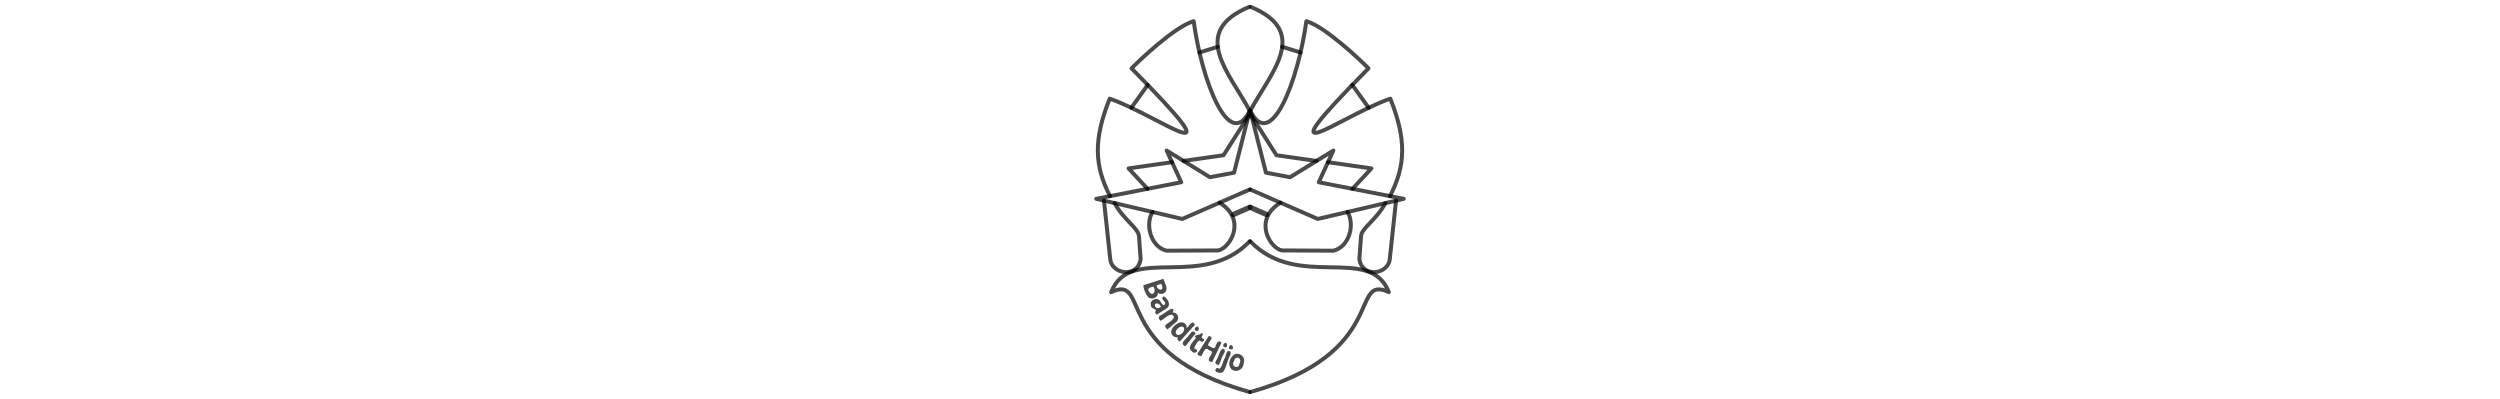
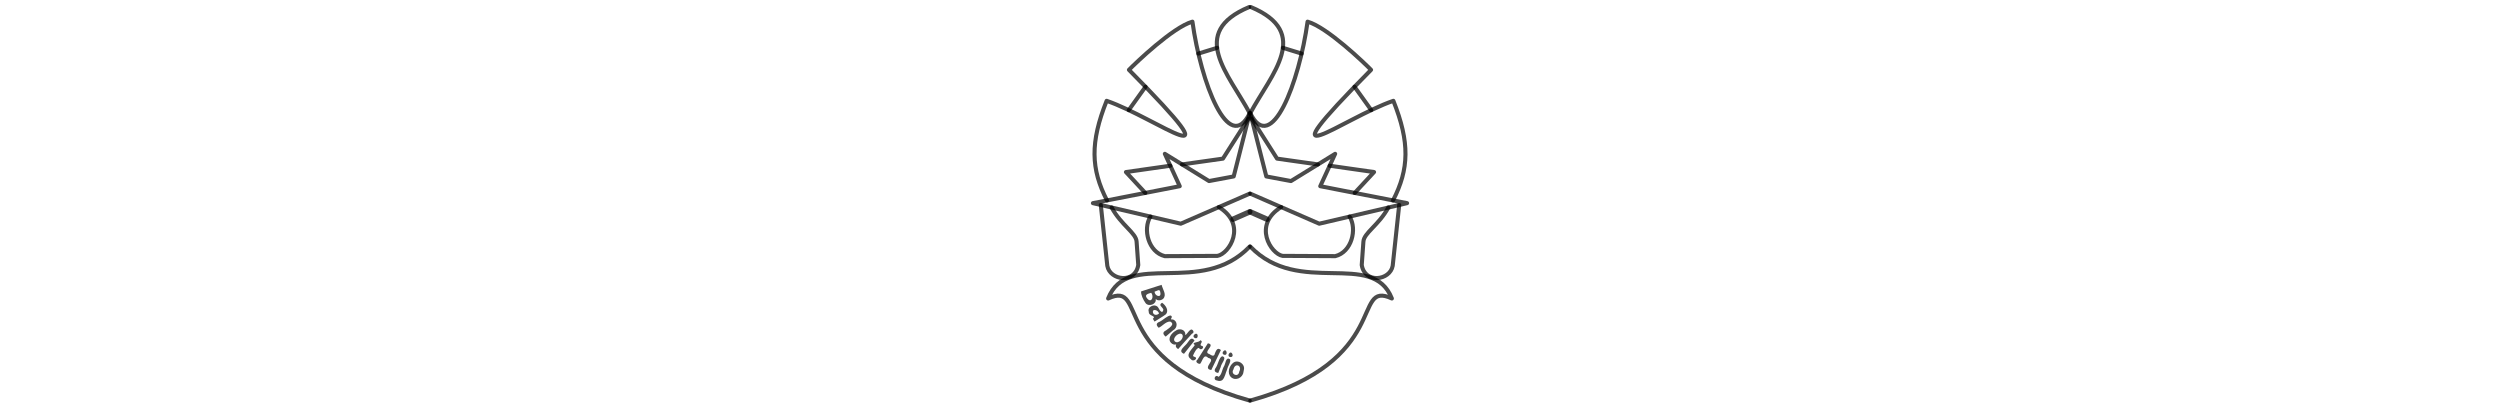
- <svg xmlns="http://www.w3.org/2000/svg" version="1.1" id="svg2" width="940" height="150" viewBox="0 0 940 150">
+ <svg xmlns="http://www.w3.org/2000/svg" version="1.1" id="svg2" width="920" height="150" viewBox="0 0 920 150">
  <defs id="defs6" />
  <g id="layer1">
-     <g id="g902" transform="translate(170,-0.1826919)">
+     <g id="g902" transform="translate(160,-0.1826919)">
      <g id="g931">
        <path id="path820" d="m 299.712,2.772 c -22.597,9.432 -7.534,24.656 0.19,39.064" style="fill:none;fill-rule:evenodd;stroke:#000000;stroke-width:1.5;stroke-linecap:round;stroke-linejoin:round;stroke-miterlimit:4;stroke-dasharray:none;stroke-opacity:0.706" />
        <path id="path825" d="m 299.902,41.835 -5.903,23.274 -9.075,1.702 -16.26,-10.02 5.483,11.911 -31.952,6.239 32.33,7.563 25.377,-11.063" style="fill:none;fill-rule:evenodd;stroke:#000000;stroke-width:1.5;stroke-linecap:round;stroke-linejoin:round;stroke-miterlimit:4;stroke-dasharray:none;stroke-opacity:0.706;paint-order:normal" />
        <path id="path827" d="m 299.392,43.847 -9.35,14.709 -15.052,2.133" style="fill:none;fill-rule:evenodd;stroke:#000000;stroke-width:1.5;stroke-linecap:round;stroke-linejoin:round;stroke-miterlimit:4;stroke-dasharray:none;stroke-opacity:0.706" />
        <path id="path829" d="m 270.679,61.168 -16.333,2.334 7.122,7.675" style="fill:none;fill-rule:evenodd;stroke:#000000;stroke-width:1.5;stroke-linecap:round;stroke-linejoin:round;stroke-miterlimit:4;stroke-dasharray:none;stroke-opacity:0.706" />
        <path id="path831" d="M 299.902,41.835 C 292.171,57.498 281.892,30.558 278.812,8.155 271.577,10.21 257.858,23.43 255.453,25.884 c 41.781,42.256 10.439,17.811 -8.211,11.397 -6.105,15.31 -5.822,25.099 0.127,36.65" style="fill:none;fill-rule:evenodd;stroke:#000000;stroke-width:1.5;stroke-linecap:round;stroke-linejoin:round;stroke-miterlimit:4;stroke-dasharray:none;stroke-opacity:0.706" />
        <path id="path833" d="m 287.893,17.782 -6.896,2.123" style="fill:none;fill-rule:evenodd;stroke:#000000;stroke-width:1.5;stroke-linecap:round;stroke-linejoin:round;stroke-miterlimit:4;stroke-dasharray:none;stroke-opacity:0.706" />
        <path id="path837" d="m 261.544,32.106 -6.162,8.599" style="fill:none;fill-rule:evenodd;stroke:#000000;stroke-width:1.5;stroke-linecap:round;stroke-linejoin:round;stroke-miterlimit:4;stroke-dasharray:none;stroke-opacity:0.706" />
        <path id="path839" d="m 249.089,76.553 c 3.516,6.49 9.02,9.352 9.177,12.567 l 0.614,8.579 c -1.134,7.03 -10.434,5.693 -11.391,0.307 L 245.094,75.619" style="fill:none;fill-rule:evenodd;stroke:#000000;stroke-width:1.5;stroke-linecap:round;stroke-linejoin:round;stroke-miterlimit:4;stroke-dasharray:none;stroke-opacity:0.706" />
        <path id="path826" d="m 263.348,79.889 c -2.867,4.636 -0.756,13.077 5.281,14.557 l 19.377,-0.102 c 4.309,-0.716 11.127,-11.405 0.531,-17.949" style="fill:none;fill-rule:evenodd;stroke:#000000;stroke-width:1.5;stroke-linecap:round;stroke-linejoin:round;stroke-miterlimit:4;stroke-dasharray:none;stroke-opacity:0.706" />
        <path id="path828" d="m 299.902,78.142 -6.144,2.711" style="fill:none;fill-rule:evenodd;stroke:#000000;stroke-width:2;stroke-linecap:round;stroke-linejoin:round;stroke-miterlimit:4;stroke-dasharray:none;stroke-opacity:0.706" />
        <path id="path832" d="m 299.902,90.909 c -17.999,18.734 -44.972,0.97 -52.107,19.118 15.136,-7 -0.689,22.81 52.107,37.567" style="fill:none;fill-rule:evenodd;stroke:#000000;stroke-width:1.5;stroke-linecap:round;stroke-linejoin:round;stroke-miterlimit:4;stroke-dasharray:none;stroke-opacity:0.706" />
      </g>
      <g id="g907">
        <path style="fill:none;fill-rule:evenodd;stroke:#000000;stroke-width:1.5;stroke-linecap:round;stroke-linejoin:round;stroke-miterlimit:4;stroke-dasharray:none;stroke-opacity:0.706" d="m 300.288,2.772 c 22.597,9.432 7.534,24.656 -0.19,39.064" id="path965" />
        <path style="fill:none;fill-rule:evenodd;stroke:#000000;stroke-width:1.5;stroke-linecap:round;stroke-linejoin:round;stroke-miterlimit:4;stroke-dasharray:none;stroke-opacity:0.706;paint-order:normal" d="m 300.098,41.835 5.903,23.274 9.075,1.702 16.26,-10.02 -5.483,11.911 31.952,6.239 -32.33,7.563 -25.377,-11.063" id="path967" />
        <path style="fill:none;fill-rule:evenodd;stroke:#000000;stroke-width:1.5;stroke-linecap:round;stroke-linejoin:round;stroke-miterlimit:4;stroke-dasharray:none;stroke-opacity:0.706" d="m 300.608,43.847 9.35,14.709 15.052,2.133" id="path969" />
        <path style="fill:none;fill-rule:evenodd;stroke:#000000;stroke-width:1.5;stroke-linecap:round;stroke-linejoin:round;stroke-miterlimit:4;stroke-dasharray:none;stroke-opacity:0.706" d="m 329.321,61.168 16.333,2.334 -7.122,7.675" id="path971" />
        <path style="fill:none;fill-rule:evenodd;stroke:#000000;stroke-width:1.5;stroke-linecap:round;stroke-linejoin:round;stroke-miterlimit:4;stroke-dasharray:none;stroke-opacity:0.706" d="m 300.098,41.835 c 7.732,15.663 18.01,-11.278 21.091,-33.68 7.234,2.055 20.953,15.275 23.359,17.729 -41.781,42.256 -10.439,17.811 8.211,11.397 6.106,15.31 5.822,25.099 -0.127,36.65" id="path973" />
        <path style="fill:none;fill-rule:evenodd;stroke:#000000;stroke-width:1.5;stroke-linecap:round;stroke-linejoin:round;stroke-miterlimit:4;stroke-dasharray:none;stroke-opacity:0.706" d="m 312.107,17.782 6.896,2.123" id="path975" />
        <path style="fill:none;fill-rule:evenodd;stroke:#000000;stroke-width:1.5;stroke-linecap:round;stroke-linejoin:round;stroke-miterlimit:4;stroke-dasharray:none;stroke-opacity:0.706" d="m 338.456,32.106 6.162,8.599" id="path977" />
        <path style="fill:none;fill-rule:evenodd;stroke:#000000;stroke-width:1.5;stroke-linecap:round;stroke-linejoin:round;stroke-miterlimit:4;stroke-dasharray:none;stroke-opacity:0.706" d="m 350.911,76.553 c -3.516,6.49 -9.02,9.352 -9.177,12.567 l -0.614,8.579 c 1.134,7.03 10.434,5.693 11.391,0.307 l 2.395,-22.388" id="path979" />
        <path style="fill:none;fill-rule:evenodd;stroke:#000000;stroke-width:1.5;stroke-linecap:round;stroke-linejoin:round;stroke-miterlimit:4;stroke-dasharray:none;stroke-opacity:0.706" d="m 336.652,79.889 c 2.867,4.636 0.756,13.077 -5.281,14.557 l -19.377,-0.102 c -4.309,-0.716 -11.127,-11.405 -0.531,-17.949" id="path981" />
        <path style="fill:none;fill-rule:evenodd;stroke:#000000;stroke-width:2;stroke-linecap:round;stroke-linejoin:round;stroke-miterlimit:4;stroke-dasharray:none;stroke-opacity:0.706" d="m 300.098,78.142 6.144,2.711" id="path983" />
        <path style="fill:none;fill-rule:evenodd;stroke:#000000;stroke-width:1.5;stroke-linecap:round;stroke-linejoin:round;stroke-miterlimit:4;stroke-dasharray:none;stroke-opacity:0.706" d="m 300.098,90.909 c 17.999,18.734 44.972,0.97 52.107,19.118 -15.136,-7 0.689,22.81 -52.107,37.567" id="path985" />
      </g>
      <g id="g953">
        <path style="font-style:normal;font-weight:bold;font-size:medium;line-height:125%;font-family:sans-serif;letter-spacing:-9.738px;word-spacing:0px;fill:#000000;fill-opacity:0.706;stroke:none;stroke-width:0.06px;stroke-linecap:butt;stroke-linejoin:miter;stroke-opacity:1" d="m 267.472,105.002 c 0.361,1.635 2,3.599 0.591,5.119 -0.754,0.68 -2.11,0.857 -2.768,0.049 0.444,1.965 -2.564,3.056 -3.725,1.554 -0.864,-1.161 -1.785,-3.177 -1.632,-4.309 2.5,-0.839 5.011,-1.643 7.533,-2.414 z m -2.555,2.472 c -0.117,1.59 2.488,2.527 2.102,0.448 -0.19,-1.729 -1.062,-0.655 -2.102,-0.448 z m -1.295,0.461 c -1.198,0.354 -2.625,0.664 -1.466,2.068 1.563,1.932 2.657,-0.706 1.466,-2.068 z" id="path1017" />
        <path style="font-style:normal;font-weight:bold;font-size:medium;line-height:125%;font-family:sans-serif;letter-spacing:-9.738px;word-spacing:0px;fill:#000000;fill-opacity:0.706;stroke:none;stroke-width:0.06px;stroke-linecap:butt;stroke-linejoin:miter;stroke-opacity:1" d="m 264.243,117.495 c 1.499,-1.16 -1.645,-0.949 -1.482,-2.506 -0.754,-2.073 2.57,-3.357 3.561,-1.467 0.431,0.896 1.493,2.393 1.803,0.603 -0.346,-1.094 -2.006,-1.588 -0.484,-2.533 1.287,0.855 2.672,2.869 1.366,4.27 -1.293,1.003 -2.778,1.742 -4.135,2.659 -0.214,-0.34 -0.423,-0.682 -0.628,-1.027 z m 2.249,-1.882 c -0.092,-1.365 -2.708,-2.091 -2.157,-0.247 0.424,0.915 1.485,0.796 2.157,0.247 z" id="path1019" />
        <path style="font-style:normal;font-weight:bold;font-size:medium;line-height:125%;font-family:sans-serif;letter-spacing:-9.738px;word-spacing:0px;fill:#000000;fill-opacity:0.706;stroke:none;stroke-width:0.06px;stroke-linecap:butt;stroke-linejoin:miter;stroke-opacity:1" d="m 268.972,124.058 c -1.098,-0.87 -1.209,-1.678 0.153,-2.306 0.926,-0.766 3.552,-2.208 1.488,-3.247 -1.673,-0.009 -2.862,1.74 -4.216,2.293 -1.017,-0.948 -0.99,-1.728 0.369,-2.219 1.328,-0.649 2.886,-2.321 4.095,-2.295 1.146,0.653 -0.924,1.606 0.752,1.465 1.914,0.604 1.752,3.194 0.068,3.995 -0.908,0.765 -1.811,1.536 -2.708,2.314 z" id="path1021" />
        <path style="font-style:normal;font-weight:bold;font-size:medium;line-height:125%;font-family:sans-serif;letter-spacing:-9.738px;word-spacing:0px;fill:#000000;fill-opacity:0.706;stroke:none;stroke-width:0.06px;stroke-linecap:butt;stroke-linejoin:miter;stroke-opacity:1" d="m 270.974,126.379 c -1.52,-1.528 0.183,-3.679 1.654,-4.475 1.198,-1.023 3.549,-0.561 3.558,1.237 -0.173,1.181 1.236,-1.258 1.821,-1.503 0.673,-0.766 1.955,0.922 0.638,1.354 -1.722,1.859 -3.416,3.744 -5.081,5.654 -0.732,-0.444 -1.104,-0.993 -0.698,-1.716 -0.676,0.212 -1.419,-0.04 -1.892,-0.551 z m 1.376,-0.546 c 1.258,1.184 3.749,-1.411 2.633,-2.642 -1.137,-0.963 -3.783,1.477 -2.633,2.642 z" id="path1023" />
        <path style="font-style:normal;font-weight:bold;font-size:medium;line-height:125%;font-family:sans-serif;letter-spacing:-9.738px;word-spacing:0px;fill:#000000;fill-opacity:0.706;stroke:none;stroke-width:0.06px;stroke-linecap:butt;stroke-linejoin:miter;stroke-opacity:1" d="m 279.47,123.354 c 1.59,-1.487 1.828,2.141 0.046,1.112 -0.412,-0.246 -0.387,-0.819 -0.046,-1.112 z m -3.764,7.037 c -2.644,-1.117 0.646,-2.866 1.467,-4.315 0.726,-1.051 1.457,-1.914 2.411,-0.576 -1.313,1.614 -2.606,3.245 -3.878,4.891 z" id="path1025" />
        <path style="font-style:normal;font-weight:bold;font-size:medium;line-height:125%;font-family:sans-serif;letter-spacing:-9.738px;word-spacing:0px;fill:#000000;fill-opacity:0.706;stroke:none;stroke-width:0.06px;stroke-linecap:butt;stroke-linejoin:miter;stroke-opacity:1" d="m 279.361,131.448 c 1.914,0.284 -0.153,2.282 -1.148,0.869 -2.223,-1.562 0.577,-3.694 1.477,-5.148 -1.531,-1.187 1.553,-0.763 1.999,-1.774 1.659,0.494 -1.092,1.774 0.887,2.184 0.649,0.597 -0.76,1.812 -1.353,0.647 -0.87,-0.058 -1.796,1.87 -2.191,2.799 l 0.114,0.231 0.214,0.192 z" id="path1027" />
        <path style="font-style:normal;font-weight:bold;font-size:medium;line-height:125%;font-family:sans-serif;letter-spacing:-9.738px;word-spacing:0px;fill:#000000;fill-opacity:0.706;stroke:none;stroke-width:0.06px;stroke-linecap:butt;stroke-linejoin:miter;stroke-opacity:1" d="m 285.756,136.35 c -1.818,-0.25 -1.327,-1.324 -0.58,-2.461 0.727,-0.979 0.805,-1.725 -0.579,-2.018 -1.653,-1.676 -2.047,1.122 -2.925,2.173 -0.612,0.216 -2.152,-0.721 -1.004,-1.51 1.253,-2.023 2.531,-4.03 3.835,-6.021 3.08,0.556 -2.021,3.257 0.482,3.936 0.891,0.537 1.854,1.196 2.111,-0.274 0.485,-1.136 0.959,-2.278 2.199,-1.179 -1.211,2.436 -2.391,4.888 -3.54,7.354 z" id="path1029" />
        <path style="font-style:normal;font-weight:bold;font-size:medium;line-height:125%;font-family:sans-serif;letter-spacing:-9.738px;word-spacing:0px;fill:#000000;fill-opacity:0.706;stroke:none;stroke-width:0.06px;stroke-linecap:butt;stroke-linejoin:miter;stroke-opacity:1" d="m 290.047,129.659 c 1.38,-1.983 2.166,2 0.125,0.929 -0.311,-0.201 -0.293,-0.642 -0.125,-0.929 z m -1.73,7.775 c -1.37,-0.23 -1.686,-0.91 -0.839,-2.032 0.802,-1.233 1.149,-3.666 2.27,-4.12 2.044,0.415 -0.416,2.674 -0.534,3.99 -0.302,0.72 -0.601,1.44 -0.898,2.161 z" id="path1031" />
        <path style="font-style:normal;font-weight:bold;font-size:medium;line-height:125%;font-family:sans-serif;letter-spacing:-9.738px;word-spacing:0px;fill:#000000;fill-opacity:0.706;stroke:none;stroke-width:0.06px;stroke-linecap:butt;stroke-linejoin:miter;stroke-opacity:1" d="m 287.836,140.195 c -1.625,-0.137 -0.604,-2.532 0.568,-1.318 1.209,-0.749 1.268,-2.555 1.955,-3.773 0.721,-0.97 0.635,-3.78 2.264,-2.719 0.535,0.837 -0.823,2.559 -1.037,3.756 -0.608,1.281 -0.741,2.854 -1.754,3.898 -0.567,0.455 -1.358,0.416 -1.996,0.155 z m 4.342,-9.686 c 1.03,-1.92 2.422,1.444 0.398,1.036 -0.468,-0.102 -0.624,-0.651 -0.398,-1.036 z" id="path1033" />
        <path style="font-style:normal;font-weight:bold;font-size:medium;line-height:125%;font-family:sans-serif;letter-spacing:-9.738px;word-spacing:0px;fill:#000000;fill-opacity:0.706;stroke:none;stroke-width:0.06px;stroke-linecap:butt;stroke-linejoin:miter;stroke-opacity:1" d="m 293.931,136.091 c -1.267,1.879 1.832,3.158 2.108,0.851 1.211,-2.229 -1.545,-3.437 -2.108,-0.851 z m 3.658,1.026 c -0.263,2.123 -2.918,3.382 -4.574,1.856 -1.57,-1.501 -0.658,-4.244 0.92,-5.373 1.74,-1.175 4.297,0.524 3.824,2.612 -0.027,0.306 -0.088,0.609 -0.17,0.905 z" id="path1035" />
      </g>
    </g>
  </g>
</svg>
